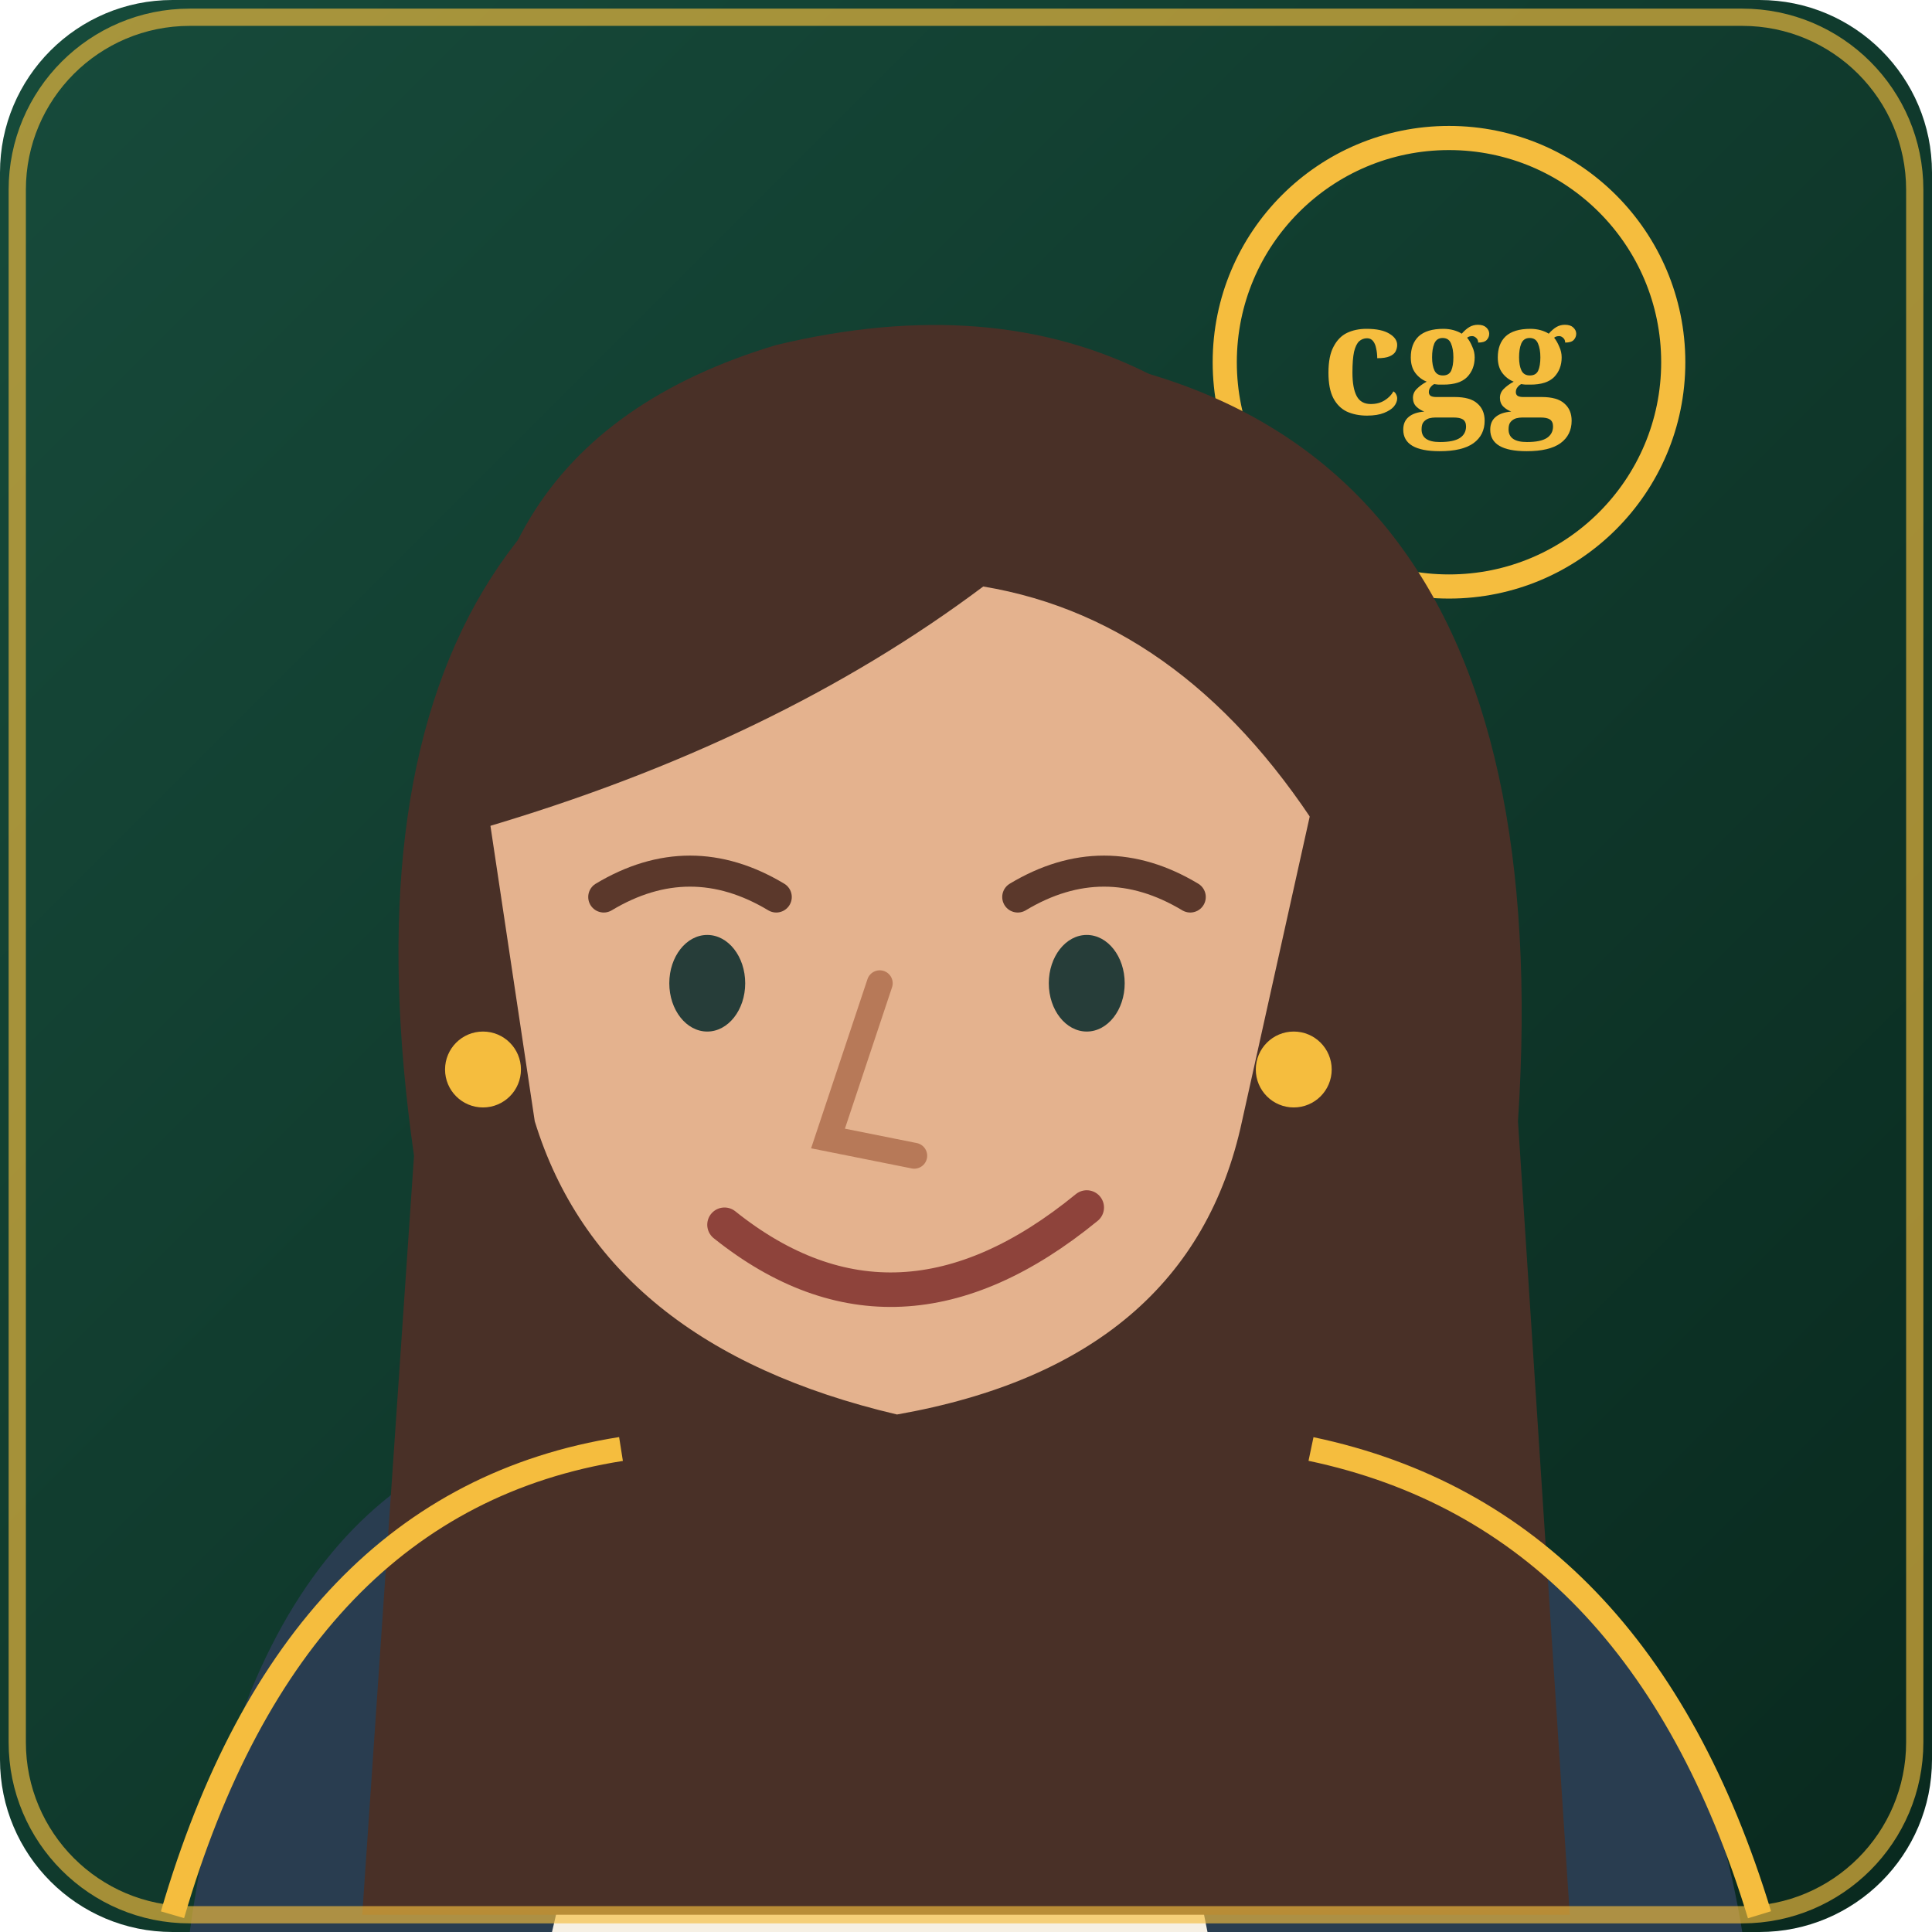
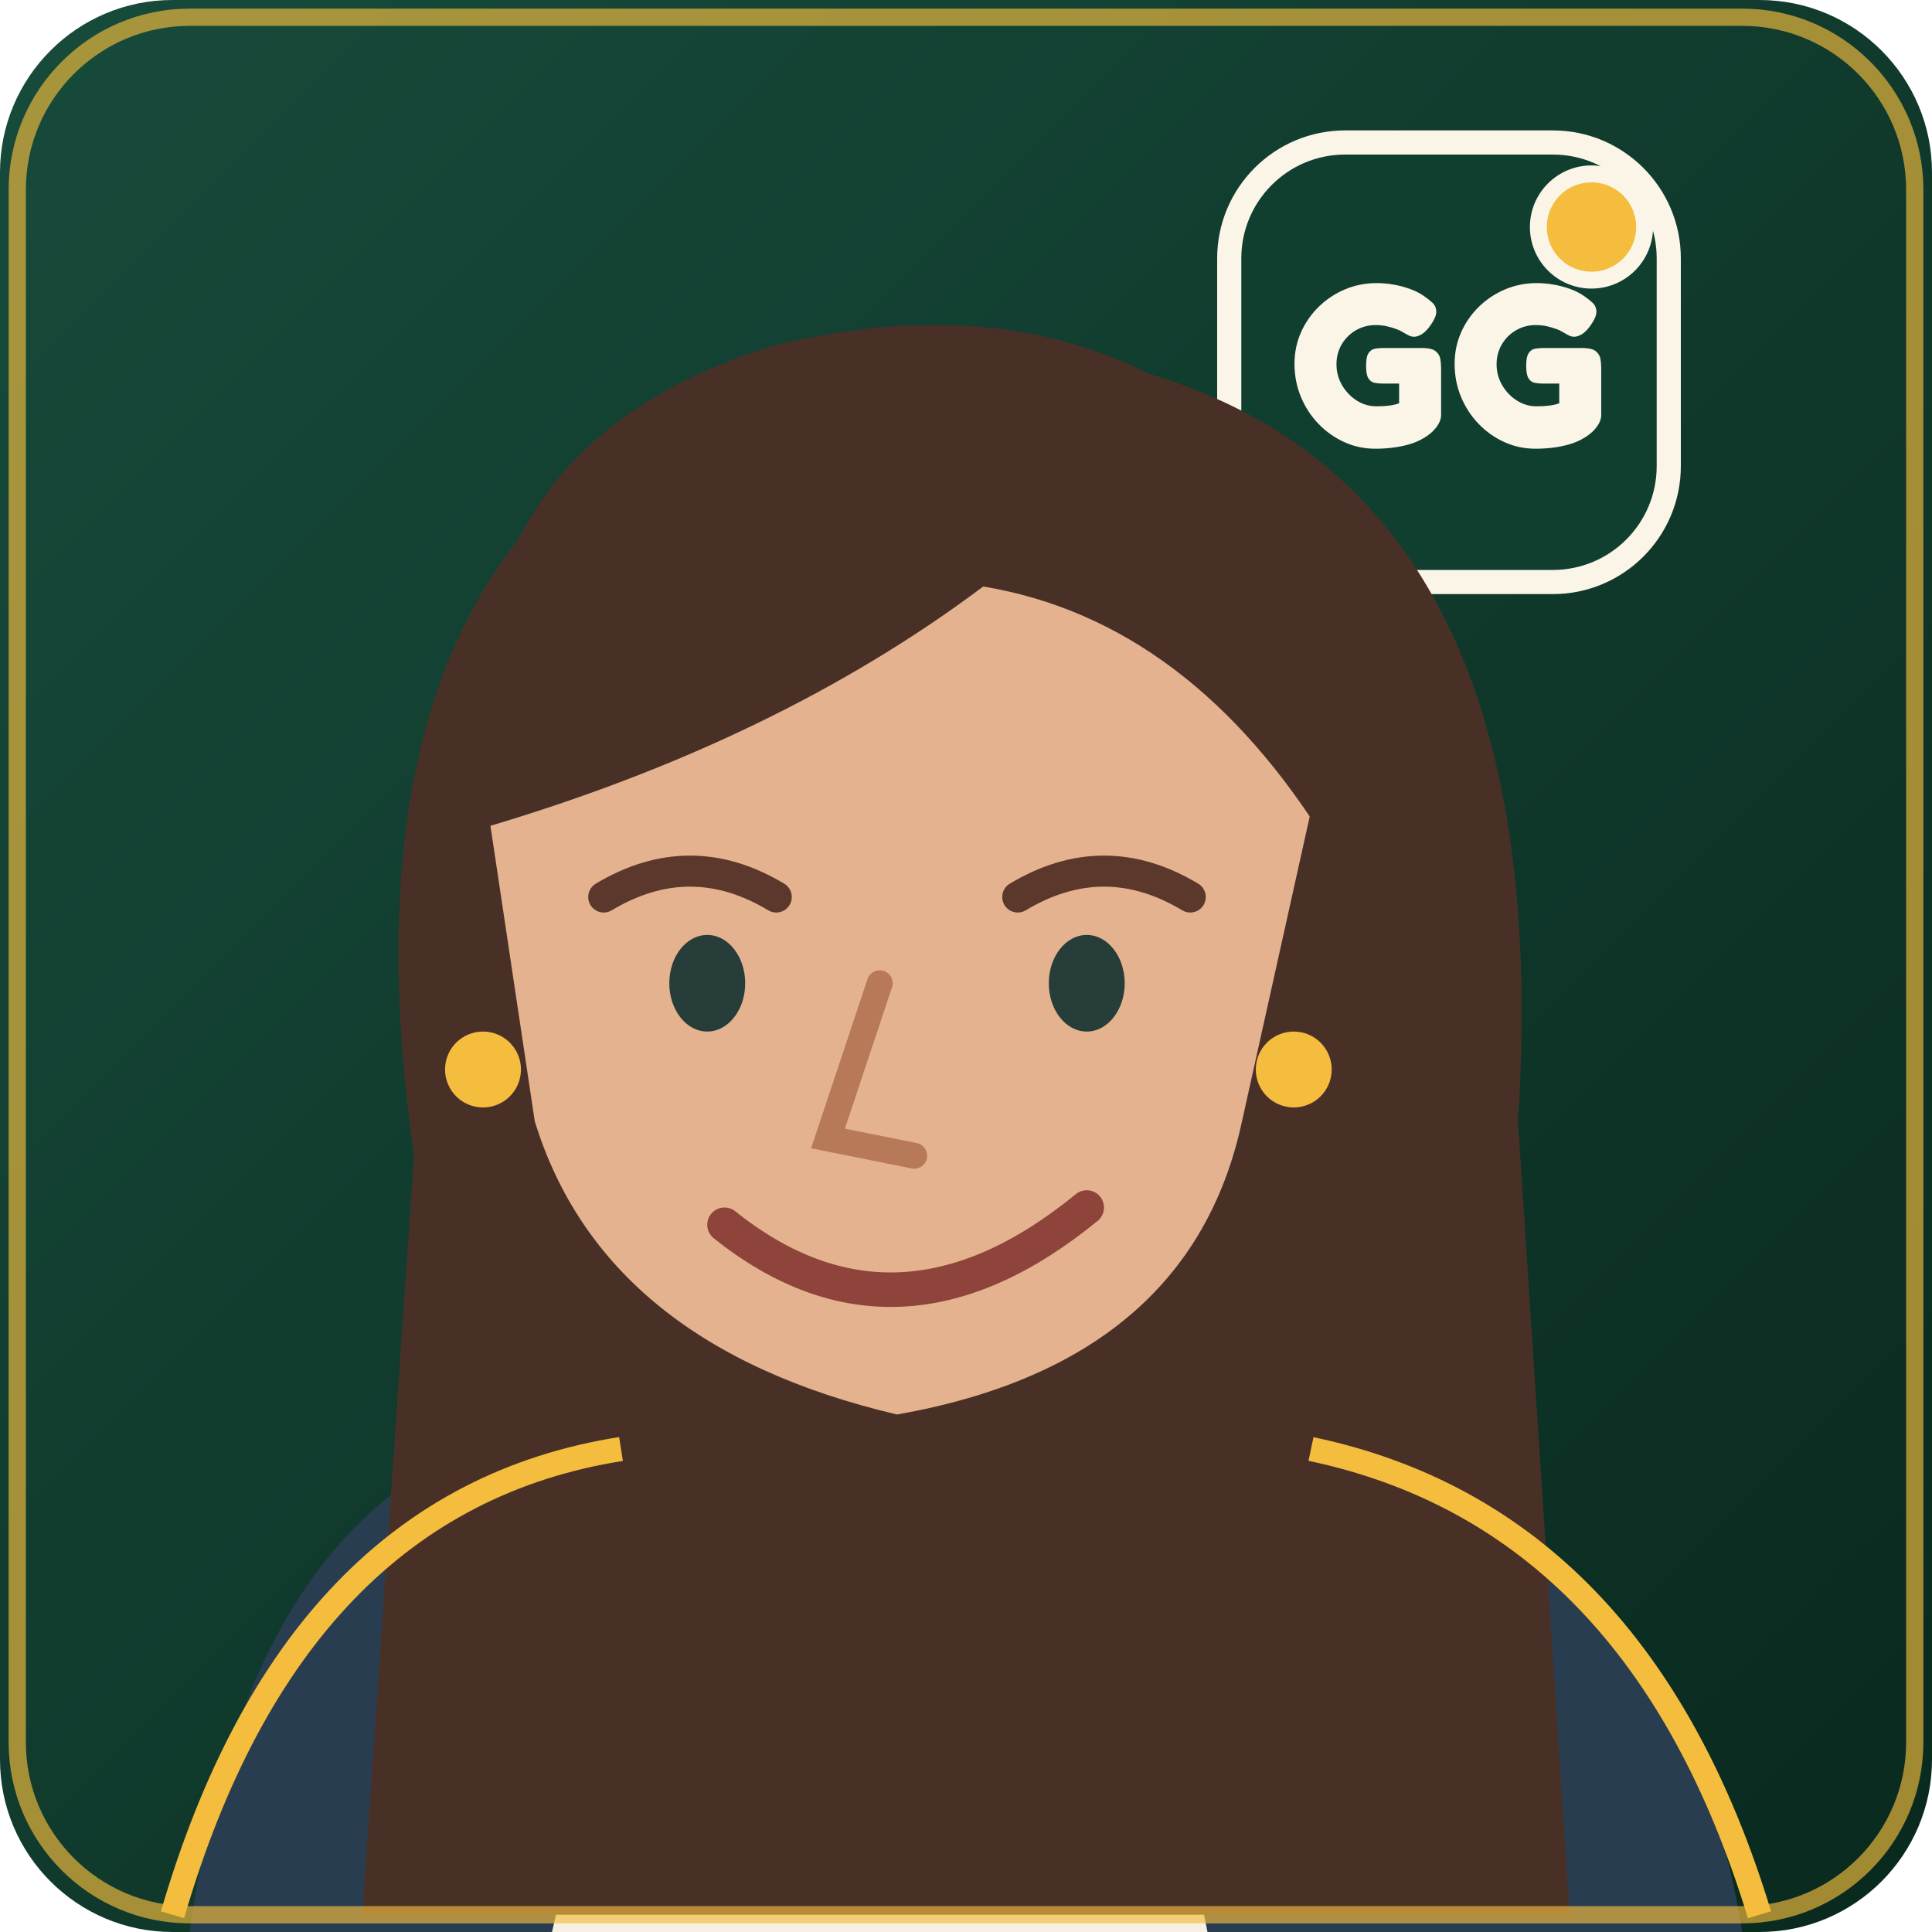
<svg xmlns="http://www.w3.org/2000/svg" viewBox="0 0 112 112" role="img" aria-label="Lucía Fernández cartoon portrait">
  <defs>
    <linearGradient id="bg" x1="0" y1="0" x2="1" y2="1">
      <stop stop-color="#174b3b" />
      <stop offset="1" stop-color="#09291e" />
    </linearGradient>
    <linearGradient id="face" x1="0" y1="0" x2="0" y2="1">
      <stop stop-color="#e4b28e" />
      <stop offset="1" stop-color="#e4b28e" />
    </linearGradient>
  </defs>
  <rect width="112" height="112" rx="10" fill="url(#bg)" />
-   <circle cx="84" cy="21" r="13" fill="none" stroke="#f5bd3e" stroke-width="1.4" />
-   <text x="84" y="24" text-anchor="middle" font-family="Georgia,serif" font-weight="bold" font-size="9" fill="#f5bd3e">cgg</text>
+   <svg x="70" y="7" width="28" height="28" viewBox="0 0 400 400">
+     <rect x="18" y="18" width="364" height="364" rx="96" fill="#103E2F" stroke="#FBF5E8" stroke-width="20" />
+     <path d="M138.92 271.61Q125.24 271.61 113.175 266.1Q101.11 260.59 91.8 250.9Q82.49 241.21 77.265 228.48Q72.04 215.75 72.04 201.31Q72.04 187.44 77.36 175.375Q82.68 163.31 92.085 154.095Q101.49 144.88 113.84 139.655Q126.19 134.43 140.25 134.43Q146.33 134.43 153.36 135.57Q160.39 136.71 167.135 139.085Q173.88 141.46 178.82 144.88Q182.81 147.54 186.135 150.58Q189.46 153.62 189.46 158.18Q189.46 160.46 188.32 163.12Q187.18 165.78 185.09 168.82Q181.48 174.14 177.87 176.515Q174.26 178.89 171.03 178.89Q168.94 178.89 166.755 177.845Q164.57 176.8 160.77 174.52Q159.63 173.76 156.4 172.525Q153.17 171.29 148.705 170.245Q144.24 169.2 139.3 169.2Q130.37 169.2 122.96 173.475Q115.55 177.75 111.18 185.16Q106.81 192.57 106.81 201.69Q106.81 211.0 111.37 218.885Q115.93 226.77 123.435 231.615Q130.94 236.46 139.68 236.46Q143.1 236.46 146.425 236.27Q149.75 236.08 152.98 235.51Q156.21 234.94 158.68 233.99V217.65H144.62Q141.2 217.65 138.16 216.985Q135.12 216.32 133.22 213.28Q131.32 210.24 131.32 202.83Q131.32 195.42 133.41 192.38Q135.5 189.34 138.73 188.77Q141.96 188.2 145.19 188.2H178.44Q186.04 188.39 189.08 190.955Q192.12 193.52 192.785 197.13Q193.45 200.74 193.45 204.73V243.68Q193.45 249.0 188.89 254.605Q184.33 260.21 176.54 264.2Q171.79 266.67 165.9 268.285Q160.01 269.9 153.265 270.755Q146.52 271.61 138.92 271.61ZM271.53 271.61Q257.85 271.61 245.785 266.1Q233.72 260.59 224.41 250.9Q215.1 241.21 209.875 228.48Q204.65 215.75 204.65 201.31Q204.65 187.44 209.97 175.375Q215.29 163.31 224.695 154.095Q234.1 144.88 246.45 139.655Q258.8 134.43 272.86 134.43Q278.94 134.43 285.97 135.57Q293.0 136.71 299.745 139.085Q306.49 141.46 311.43 144.88Q315.42 147.54 318.745 150.58Q322.07 153.62 322.07 158.18Q322.07 160.46 320.93 163.12Q319.79 165.78 317.7 168.82Q314.09 174.14 310.48 176.515Q306.87 178.89 303.64 178.89Q301.55 178.89 299.365 177.845Q297.18 176.8 293.38 174.52Q292.24 173.76 289.01 172.525Q285.78 171.29 281.315 170.245Q276.85 169.2 271.91 169.2Q262.98 169.2 255.57 173.475Q248.16 177.75 243.79 185.16Q239.42 192.57 239.42 201.69Q239.42 211.0 243.98 218.885Q248.54 226.77 256.045 231.615Q263.55 236.46 272.29 236.46Q275.71 236.46 279.035 236.27Q282.36 236.08 285.59 235.51Q288.82 234.94 291.29 233.99V217.65H277.23Q273.81 217.65 270.77 216.985Q267.73 216.32 265.83 213.28Q263.93 210.24 263.93 202.83Q263.93 195.42 266.02 192.38Q268.11 189.34 271.34 188.77Q274.57 188.2 277.8 188.2H311.05Q318.65 188.39 321.69 190.955Q324.73 193.52 325.395 197.13Q326.06 200.74 326.06 204.73V243.68Q326.06 249.0 321.5 254.605Q316.94 260.21 309.15 264.2Q304.4 266.67 298.51 268.285Q292.62 269.9 285.875 270.755Q279.13 271.61 271.53 271.61Z" fill="#FBF5E8" />
+     <circle cx="318" cy="88" r="44" fill="#F5BD3E" stroke="#FBF5E8" stroke-width="14" />
+   </svg>
  <path d="M11 112 Q15 83 36 82 L72 82 Q97 87 101 112Z" fill="#293d50" />
  <path d="M39 82 L51 94 L64 82 L70 112 L32 112Z" fill="#f6f0e4" />
  <path d="M43 75 L43 86 Q51 94 59 86 L59 75Z" fill="#e4b28e" />
  <path d="M24 67 Q18 25 52 20 Q91 19 88 65 L91 111 L21 111Z" fill="#493027" />
  <path d="M28 45 Q28 29 51 28 Q75 29 76 47 L72 65 Q69 79 52 82 Q35 78 31 65Z" fill="url(#face)" />
  <path d="M28 48 Q25 26 45 20 Q70 14 82 39 L77 49 Q69 36 57 34 Q45 43 28 48Z" fill="#493027" />
  <path d="M35 52 Q40 49 45 52 M59 52 Q64 49 69 52" fill="none" stroke="#5b382b" stroke-width="1.8" stroke-linecap="round" />
  <ellipse cx="41" cy="57" rx="2.2" ry="2.8" fill="#263d39" />
  <ellipse cx="63" cy="57" rx="2.2" ry="2.8" fill="#263d39" />
  <path d="M51 57 L48 66 L53 67" fill="none" stroke="#b77958" stroke-width="1.5" stroke-linecap="round" />
  <path d="M42 71 Q52 79 63 70" fill="none" stroke="#8e433b" stroke-width="2" stroke-linecap="round" />
  <circle cx="28" cy="62" r="2.2" fill="#f5bd3e" />
  <circle cx="75" cy="62" r="2.2" fill="#f5bd3e" />
  <path d="M10 111 Q17 87 36 84 M76 84 Q95 88 102 111" fill="none" stroke="#f5bd3e" stroke-width="1.4" />
  <rect x="1" y="1" width="110" height="110" rx="10" fill="none" stroke="#f5bd3e" stroke-opacity=".65" />
</svg>
